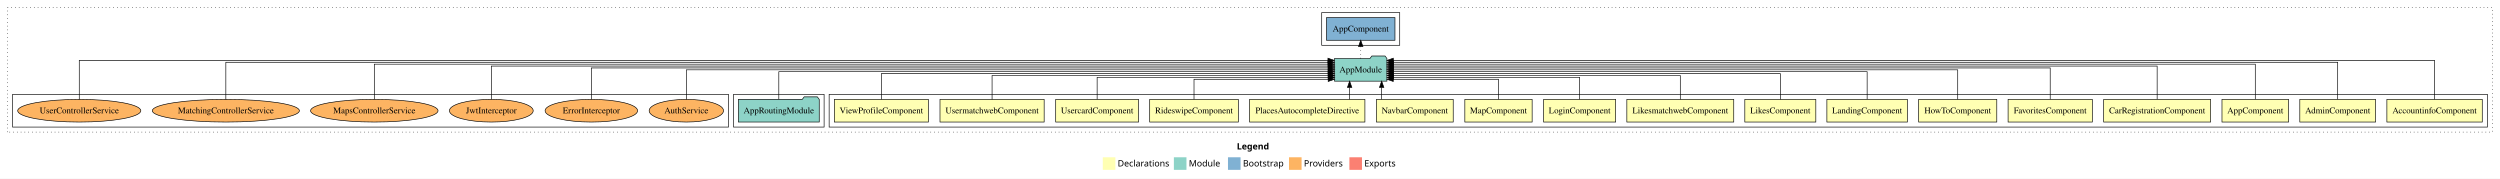
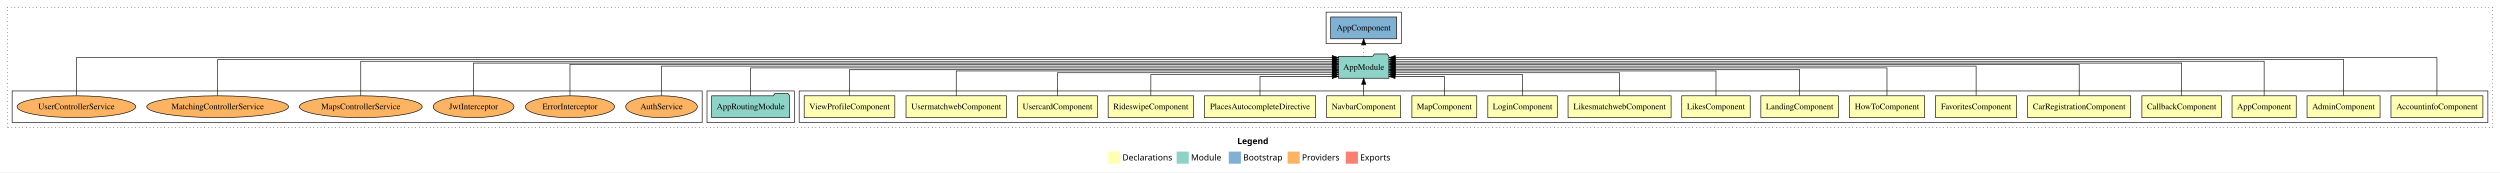
- <svg xmlns="http://www.w3.org/2000/svg" width="3974pt" height="284pt" viewBox="0.00 0.00 3974.00 284.00">
+ <svg xmlns="http://www.w3.org/2000/svg" width="4123pt" height="284pt" viewBox="0.00 0.00 4123.00 284.00">
  <g id="graph0" class="graph" transform="scale(1 1) rotate(0) translate(4 280)">
-     <polygon fill="#ffffff" stroke="transparent" points="-4,4 -4,-280 3970,-280 3970,4 -4,4" />
-     <text text-anchor="start" x="1962.009" y="-42.4" font-family="sans-serif" font-weight="bold" font-size="14.00" fill="#000000">Legend</text>
-     <polygon fill="#ffffb3" stroke="transparent" points="1749,-10 1749,-30 1769,-30 1769,-10 1749,-10" />
-     <text text-anchor="start" x="1772.629" y="-15.4" font-family="sans-serif" font-size="14.00" fill="#000000">  Declarations</text>
-     <polygon fill="#8dd3c7" stroke="transparent" points="1862,-10 1862,-30 1882,-30 1882,-10 1862,-10" />
-     <text text-anchor="start" x="1885.725" y="-15.4" font-family="sans-serif" font-size="14.00" fill="#000000">  Module</text>
-     <polygon fill="#80b1d3" stroke="transparent" points="1948,-10 1948,-30 1968,-30 1968,-10 1948,-10" />
-     <text text-anchor="start" x="1971.781" y="-15.4" font-family="sans-serif" font-size="14.00" fill="#000000">  Bootstrap</text>
-     <polygon fill="#fdb462" stroke="transparent" points="2045,-10 2045,-30 2065,-30 2065,-10 2045,-10" />
-     <text text-anchor="start" x="2068.673" y="-15.4" font-family="sans-serif" font-size="14.00" fill="#000000">  Providers</text>
-     <polygon fill="#fb8072" stroke="transparent" points="2141,-10 2141,-30 2161,-30 2161,-10 2141,-10" />
-     <text text-anchor="start" x="2164.726" y="-15.4" font-family="sans-serif" font-size="14.00" fill="#000000">  Exports</text>
+     <polygon fill="#ffffff" stroke="transparent" points="-4,4 -4,-280 4119,-280 4119,4 -4,4" />
+     <text text-anchor="start" x="2036.509" y="-42.4" font-family="sans-serif" font-weight="bold" font-size="14.00" fill="#000000">Legend</text>
+     <polygon fill="#ffffb3" stroke="transparent" points="1823.5,-10 1823.5,-30 1843.5,-30 1843.5,-10 1823.5,-10" />
+     <text text-anchor="start" x="1847.129" y="-15.4" font-family="sans-serif" font-size="14.00" fill="#000000">  Declarations</text>
+     <polygon fill="#8dd3c7" stroke="transparent" points="1936.5,-10 1936.5,-30 1956.5,-30 1956.5,-10 1936.5,-10" />
+     <text text-anchor="start" x="1960.225" y="-15.4" font-family="sans-serif" font-size="14.00" fill="#000000">  Module</text>
+     <polygon fill="#80b1d3" stroke="transparent" points="2022.5,-10 2022.5,-30 2042.5,-30 2042.5,-10 2022.5,-10" />
+     <text text-anchor="start" x="2046.281" y="-15.4" font-family="sans-serif" font-size="14.00" fill="#000000">  Bootstrap</text>
+     <polygon fill="#fdb462" stroke="transparent" points="2119.5,-10 2119.5,-30 2139.5,-30 2139.5,-10 2119.5,-10" />
+     <text text-anchor="start" x="2143.173" y="-15.4" font-family="sans-serif" font-size="14.00" fill="#000000">  Providers</text>
+     <polygon fill="#fb8072" stroke="transparent" points="2215.5,-10 2215.5,-30 2235.5,-30 2235.5,-10 2215.5,-10" />
+     <text text-anchor="start" x="2239.226" y="-15.4" font-family="sans-serif" font-size="14.00" fill="#000000">  Exports</text>
    <g id="clust1" class="cluster">
-       <polygon fill="none" stroke="#000000" stroke-dasharray="1,5" points="8,-70 8,-268 3958,-268 3958,-70 8,-70" />
+       <polygon fill="none" stroke="#000000" stroke-dasharray="1,5" points="8,-70 8,-268 4107,-268 4107,-70 8,-70" />
    </g>
    <g id="clust2" class="cluster">
-       <polygon fill="none" stroke="#000000" points="1314,-78 1314,-130 3950,-130 3950,-78 1314,-78" />
-     </g>
-     <g id="clust20" class="cluster">
+       <polygon fill="none" stroke="#000000" points="1314,-78 1314,-130 4099,-130 4099,-78 1314,-78" />
+     </g>
+     <g id="clust21" class="cluster">
      <polygon fill="none" stroke="#000000" points="1162,-78 1162,-130 1306,-130 1306,-78 1162,-78" />
    </g>
-     <g id="clust22" class="cluster">
-       <polygon fill="none" stroke="#000000" points="2097,-208 2097,-260 2221,-260 2221,-208 2097,-208" />
-     </g>
    <g id="clust23" class="cluster">
+       <polygon fill="none" stroke="#000000" points="2183,-208 2183,-260 2307,-260 2307,-208 2183,-208" />
+     </g>
+     <g id="clust24" class="cluster">
      <polygon fill="none" stroke="#000000" points="16,-78 16,-130 1154,-130 1154,-78 16,-78" />
    </g>
    <g id="node1" class="node">
-       <polygon fill="#ffffb3" stroke="#000000" points="3941.81,-122 3790.19,-122 3790.19,-86 3941.81,-86 3941.81,-122" />
-       <text text-anchor="middle" x="3866" y="-99.8" font-family="Times,serif" font-size="14.00" fill="#000000">AccountinfoComponent</text>
-     </g>
-     <g id="node18" class="node">
-       <polygon fill="#8dd3c7" stroke="#000000" points="2200.657,-187 2197.657,-191 2176.657,-191 2173.657,-187 2117.343,-187 2117.343,-151 2200.657,-151 2200.657,-187" />
-       <text text-anchor="middle" x="2159" y="-164.8" font-family="Times,serif" font-size="14.00" fill="#000000">AppModule</text>
+       <polygon fill="#ffffb3" stroke="#000000" points="4090.81,-122 3939.19,-122 3939.19,-86 4090.81,-86 4090.81,-122" />
+       <text text-anchor="middle" x="4015" y="-99.8" font-family="Times,serif" font-size="14.00" fill="#000000">AccountinfoComponent</text>
+     </g>
+     <g id="node19" class="node">
+       <polygon fill="#8dd3c7" stroke="#000000" points="2286.657,-187 2283.657,-191 2262.657,-191 2259.657,-187 2203.343,-187 2203.343,-151 2286.657,-151 2286.657,-187" />
+       <text text-anchor="middle" x="2245" y="-164.8" font-family="Times,serif" font-size="14.00" fill="#000000">AppModule</text>
    </g>
    <g id="edge1" class="edge">
-       <path fill="none" stroke="#000000" d="M3866,-122.153C3866,-145.757 3866,-184 3866,-184 3866,-184 2210.772,-184 2210.772,-184" />
-       <polygon fill="#000000" stroke="#000000" points="2210.772,-180.5 2200.772,-184 2210.772,-187.5 2210.772,-180.5" />
+       <path fill="none" stroke="#000000" d="M4015,-122.38C4015,-146.279 4015,-185 4015,-185 4015,-185 2297.007,-185 2297.007,-185" />
+       <polygon fill="#000000" stroke="#000000" points="2297.007,-181.5 2287.007,-185 2297.007,-188.5 2297.007,-181.5" />
    </g>
    <g id="node2" class="node">
-       <polygon fill="#ffffb3" stroke="#000000" points="3772.22,-122 3651.78,-122 3651.78,-86 3772.22,-86 3772.22,-122" />
-       <text text-anchor="middle" x="3712" y="-99.8" font-family="Times,serif" font-size="14.00" fill="#000000">AdminComponent</text>
+       <polygon fill="#ffffb3" stroke="#000000" points="3921.22,-122 3800.78,-122 3800.78,-86 3921.22,-86 3921.22,-122" />
+       <text text-anchor="middle" x="3861" y="-99.8" font-family="Times,serif" font-size="14.00" fill="#000000">AdminComponent</text>
    </g>
    <g id="edge2" class="edge">
-       <path fill="none" stroke="#000000" d="M3712,-122.248C3712,-145.018 3712,-181 3712,-181 3712,-181 2210.941,-181 2210.941,-181" />
-       <polygon fill="#000000" stroke="#000000" points="2210.941,-177.5 2200.941,-181 2210.941,-184.5 2210.941,-177.5" />
+       <path fill="none" stroke="#000000" d="M3861,-122.091C3861,-145.133 3861,-182 3861,-182 3861,-182 2296.981,-182 2296.981,-182" />
+       <polygon fill="#000000" stroke="#000000" points="2296.981,-178.5 2286.981,-182 2296.981,-185.5 2296.981,-178.5" />
    </g>
    <g id="node3" class="node">
-       <polygon fill="#ffffb3" stroke="#000000" points="3633.94,-122 3528.06,-122 3528.06,-86 3633.94,-86 3633.94,-122" />
-       <text text-anchor="middle" x="3581" y="-99.8" font-family="Times,serif" font-size="14.00" fill="#000000">AppComponent</text>
+       <polygon fill="#ffffb3" stroke="#000000" points="3782.94,-122 3677.06,-122 3677.06,-86 3782.94,-86 3782.94,-122" />
+       <text text-anchor="middle" x="3730" y="-99.8" font-family="Times,serif" font-size="14.00" fill="#000000">AppComponent</text>
    </g>
    <g id="edge3" class="edge">
-       <path fill="none" stroke="#000000" d="M3581,-122.292C3581,-144.206 3581,-178 3581,-178 3581,-178 2210.788,-178 2210.788,-178" />
-       <polygon fill="#000000" stroke="#000000" points="2210.788,-174.5 2200.788,-178 2210.788,-181.5 2210.788,-174.5" />
+       <path fill="none" stroke="#000000" d="M3730,-122.155C3730,-144.352 3730,-179 3730,-179 3730,-179 2296.658,-179 2296.658,-179" />
+       <polygon fill="#000000" stroke="#000000" points="2296.658,-175.5 2286.658,-179 2296.658,-182.5 2296.658,-175.5" />
    </g>
    <g id="node4" class="node">
+       <polygon fill="#ffffb3" stroke="#000000" points="3659.594,-122 3528.406,-122 3528.406,-86 3659.594,-86 3659.594,-122" />
+       <text text-anchor="middle" x="3594" y="-99.8" font-family="Times,serif" font-size="14.00" fill="#000000">CallbackComponent</text>
+     </g>
+     <g id="edge4" class="edge">
+       <path fill="none" stroke="#000000" d="M3594,-122.169C3594,-143.498 3594,-176 3594,-176 3594,-176 2296.852,-176 2296.852,-176" />
+       <polygon fill="#000000" stroke="#000000" points="2296.852,-172.5 2286.852,-176 2296.852,-179.5 2296.852,-172.5" />
+     </g>
+     <g id="node5" class="node">
      <polygon fill="#ffffb3" stroke="#000000" points="3509.978,-122 3340.022,-122 3340.022,-86 3509.978,-86 3509.978,-122" />
      <text text-anchor="middle" x="3425" y="-99.8" font-family="Times,serif" font-size="14.00" fill="#000000">CarRegistrationComponent</text>
    </g>
-     <g id="edge4" class="edge">
-       <path fill="none" stroke="#000000" d="M3425,-122.284C3425,-143.321 3425,-175 3425,-175 3425,-175 2210.762,-175 2210.762,-175" />
-       <polygon fill="#000000" stroke="#000000" points="2210.762,-171.5 2200.762,-175 2210.762,-178.5 2210.762,-171.5" />
-     </g>
-     <g id="node5" class="node">
+     <g id="edge5" class="edge">
+       <path fill="none" stroke="#000000" d="M3425,-122.027C3425,-142.767 3425,-174 3425,-174 3425,-174 2296.997,-174 2296.997,-174" />
+       <polygon fill="#000000" stroke="#000000" points="2296.997,-170.5 2286.997,-174 2296.997,-177.5 2296.997,-170.5" />
+     </g>
+     <g id="node6" class="node">
      <polygon fill="#ffffb3" stroke="#000000" points="3321.931,-122 3188.069,-122 3188.069,-86 3321.931,-86 3321.931,-122" />
      <text text-anchor="middle" x="3255" y="-99.8" font-family="Times,serif" font-size="14.00" fill="#000000">FavoritesComponent</text>
    </g>
-     <g id="edge5" class="edge">
-       <path fill="none" stroke="#000000" d="M3255,-122.223C3255,-142.365 3255,-172 3255,-172 3255,-172 2210.959,-172 2210.959,-172" />
-       <polygon fill="#000000" stroke="#000000" points="2210.959,-168.5 2200.959,-172 2210.959,-175.5 2210.959,-168.5" />
-     </g>
-     <g id="node6" class="node">
+     <g id="edge6" class="edge">
+       <path fill="none" stroke="#000000" d="M3255,-122.308C3255,-142.145 3255,-171 3255,-171 3255,-171 2296.794,-171 2296.794,-171" />
+       <polygon fill="#000000" stroke="#000000" points="2296.794,-167.5 2286.794,-171 2296.794,-174.5 2296.794,-167.5" />
+     </g>
+     <g id="node7" class="node">
      <polygon fill="#ffffb3" stroke="#000000" points="3170.098,-122 3045.902,-122 3045.902,-86 3170.098,-86 3170.098,-122" />
      <text text-anchor="middle" x="3108" y="-99.8" font-family="Times,serif" font-size="14.00" fill="#000000">HowToComponent</text>
    </g>
-     <g id="edge6" class="edge">
-       <path fill="none" stroke="#000000" d="M3108,-122.106C3108,-141.339 3108,-169 3108,-169 3108,-169 2210.694,-169 2210.694,-169" />
-       <polygon fill="#000000" stroke="#000000" points="2210.694,-165.5 2200.694,-169 2210.694,-172.5 2210.694,-165.5" />
-     </g>
-     <g id="node7" class="node">
+     <g id="edge7" class="edge">
+       <path fill="none" stroke="#000000" d="M3108,-122.169C3108,-141.09 3108,-168 3108,-168 3108,-168 2296.916,-168 2296.916,-168" />
+       <polygon fill="#000000" stroke="#000000" points="2296.916,-164.5 2286.916,-168 2296.916,-171.5 2296.916,-164.5" />
+     </g>
+     <g id="node8" class="node">
      <polygon fill="#ffffb3" stroke="#000000" points="3027.99,-122 2900.01,-122 2900.01,-86 3027.99,-86 3027.99,-122" />
      <text text-anchor="middle" x="2964" y="-99.8" font-family="Times,serif" font-size="14.00" fill="#000000">LandingComponent</text>
    </g>
-     <g id="edge7" class="edge">
-       <path fill="none" stroke="#000000" d="M2964,-122.267C2964,-140.555 2964,-166 2964,-166 2964,-166 2210.866,-166 2210.866,-166" />
-       <polygon fill="#000000" stroke="#000000" points="2210.866,-162.5 2200.866,-166 2210.866,-169.5 2210.866,-162.5" />
-     </g>
-     <g id="node8" class="node">
+     <g id="edge8" class="edge">
+       <path fill="none" stroke="#000000" d="M2964,-122.302C2964,-140.27 2964,-165 2964,-165 2964,-165 2296.764,-165 2296.764,-165" />
+       <polygon fill="#000000" stroke="#000000" points="2296.764,-161.5 2286.764,-165 2296.764,-168.5 2296.764,-161.5" />
+     </g>
+     <g id="node9" class="node">
      <polygon fill="#ffffb3" stroke="#000000" points="2882.436,-122 2769.564,-122 2769.564,-86 2882.436,-86 2882.436,-122" />
      <text text-anchor="middle" x="2826" y="-99.8" font-family="Times,serif" font-size="14.00" fill="#000000">LikesComponent</text>
    </g>
-     <g id="edge8" class="edge">
-       <path fill="none" stroke="#000000" d="M2826,-122.022C2826,-139.373 2826,-163 2826,-163 2826,-163 2210.724,-163 2210.724,-163" />
-       <polygon fill="#000000" stroke="#000000" points="2210.724,-159.5 2200.724,-163 2210.724,-166.5 2210.724,-159.5" />
-     </g>
-     <g id="node9" class="node">
+     <g id="edge9" class="edge">
+       <path fill="none" stroke="#000000" d="M2826,-122.022C2826,-139.373 2826,-163 2826,-163 2826,-163 2296.784,-163 2296.784,-163" />
+       <polygon fill="#000000" stroke="#000000" points="2296.784,-159.5 2286.784,-163 2296.784,-166.5 2296.784,-159.5" />
+     </g>
+     <g id="node10" class="node">
      <polygon fill="#ffffb3" stroke="#000000" points="2751.966,-122 2582.034,-122 2582.034,-86 2751.966,-86 2751.966,-122" />
      <text text-anchor="middle" x="2667" y="-99.8" font-family="Times,serif" font-size="14.00" fill="#000000">LikesmatchwebComponent</text>
    </g>
-     <g id="edge9" class="edge">
-       <path fill="none" stroke="#000000" d="M2667,-122.027C2667,-138.398 2667,-160 2667,-160 2667,-160 2211.004,-160 2211.004,-160" />
-       <polygon fill="#000000" stroke="#000000" points="2211.004,-156.5 2201.004,-160 2211.004,-163.5 2211.004,-156.5" />
-     </g>
-     <g id="node10" class="node">
+     <g id="edge10" class="edge">
+       <path fill="none" stroke="#000000" d="M2667,-122.027C2667,-138.398 2667,-160 2667,-160 2667,-160 2297.006,-160 2297.006,-160" />
+       <polygon fill="#000000" stroke="#000000" points="2297.006,-156.5 2287.006,-160 2297.006,-163.5 2297.006,-156.5" />
+     </g>
+     <g id="node11" class="node">
      <polygon fill="#ffffb3" stroke="#000000" points="2564.276,-122 2449.724,-122 2449.724,-86 2564.276,-86 2564.276,-122" />
      <text text-anchor="middle" x="2507" y="-99.8" font-family="Times,serif" font-size="14.00" fill="#000000">LoginComponent</text>
    </g>
-     <g id="edge10" class="edge">
-       <path fill="none" stroke="#000000" d="M2507,-122.24C2507,-137.571 2507,-157 2507,-157 2507,-157 2210.977,-157 2210.977,-157" />
-       <polygon fill="#000000" stroke="#000000" points="2210.977,-153.5 2200.977,-157 2210.977,-160.5 2210.977,-153.5" />
-     </g>
-     <g id="node11" class="node">
+     <g id="edge11" class="edge">
+       <path fill="none" stroke="#000000" d="M2507,-122.24C2507,-137.571 2507,-157 2507,-157 2507,-157 2296.804,-157 2296.804,-157" />
+       <polygon fill="#000000" stroke="#000000" points="2296.804,-153.5 2286.804,-157 2296.804,-160.5 2296.804,-153.5" />
+     </g>
+     <g id="node12" class="node">
      <polygon fill="#ffffb3" stroke="#000000" points="2431.492,-122 2324.508,-122 2324.508,-86 2431.492,-86 2431.492,-122" />
      <text text-anchor="middle" x="2378" y="-99.8" font-family="Times,serif" font-size="14.00" fill="#000000">MapComponent</text>
    </g>
-     <g id="edge11" class="edge">
-       <path fill="none" stroke="#000000" d="M2378,-122.051C2378,-136.373 2378,-154 2378,-154 2378,-154 2210.708,-154 2210.708,-154" />
-       <polygon fill="#000000" stroke="#000000" points="2210.708,-150.5 2200.708,-154 2210.708,-157.5 2210.708,-150.5" />
-     </g>
-     <g id="node12" class="node">
+     <g id="edge12" class="edge">
+       <path fill="none" stroke="#000000" d="M2378,-122.051C2378,-136.373 2378,-154 2378,-154 2378,-154 2296.717,-154 2296.717,-154" />
+       <polygon fill="#000000" stroke="#000000" points="2296.717,-150.5 2286.717,-154 2296.717,-157.5 2296.717,-150.5" />
+     </g>
+     <g id="node13" class="node">
      <polygon fill="#ffffb3" stroke="#000000" points="2306.03,-122 2183.97,-122 2183.97,-86 2306.03,-86 2306.03,-122" />
      <text text-anchor="middle" x="2245" y="-99.8" font-family="Times,serif" font-size="14.00" fill="#000000">NavbarComponent</text>
    </g>
-     <g id="edge12" class="edge">
-       <path fill="none" stroke="#000000" d="M2192.282,-122.106C2192.282,-122.106 2192.282,-140.991 2192.282,-140.991" />
-       <polygon fill="#000000" stroke="#000000" points="2188.782,-140.991 2192.282,-150.991 2195.782,-140.991 2188.782,-140.991" />
-     </g>
-     <g id="node13" class="node">
+     <g id="edge13" class="edge">
+       <path fill="none" stroke="#000000" d="M2245,-122.106C2245,-122.106 2245,-140.991 2245,-140.991" />
+       <polygon fill="#000000" stroke="#000000" points="2241.5,-140.991 2245,-150.991 2248.5,-140.991 2241.5,-140.991" />
+     </g>
+     <g id="node14" class="node">
      <polygon fill="#ffffb3" stroke="#000000" points="2165.657,-122 1982.343,-122 1982.343,-86 2165.657,-86 2165.657,-122" />
      <text text-anchor="middle" x="2074" y="-99.8" font-family="Times,serif" font-size="14.00" fill="#000000">PlacesAutocompleteDirective</text>
    </g>
-     <g id="edge13" class="edge">
-       <path fill="none" stroke="#000000" d="M2141.375,-122.106C2141.375,-122.106 2141.375,-140.991 2141.375,-140.991" />
-       <polygon fill="#000000" stroke="#000000" points="2137.875,-140.991 2141.375,-150.991 2144.875,-140.991 2137.875,-140.991" />
-     </g>
-     <g id="node14" class="node">
+     <g id="edge14" class="edge">
+       <path fill="none" stroke="#000000" d="M2074,-122.051C2074,-136.373 2074,-154 2074,-154 2074,-154 2193.169,-154 2193.169,-154" />
+       <polygon fill="#000000" stroke="#000000" points="2193.169,-157.5 2203.169,-154 2193.169,-150.5 2193.169,-157.5" />
+     </g>
+     <g id="node15" class="node">
      <polygon fill="#ffffb3" stroke="#000000" points="1964.431,-122 1823.569,-122 1823.569,-86 1964.431,-86 1964.431,-122" />
      <text text-anchor="middle" x="1894" y="-99.8" font-family="Times,serif" font-size="14.00" fill="#000000">RideswipeComponent</text>
    </g>
-     <g id="edge14" class="edge">
-       <path fill="none" stroke="#000000" d="M1894,-122.051C1894,-136.373 1894,-154 1894,-154 1894,-154 2107.302,-154 2107.302,-154" />
-       <polygon fill="#000000" stroke="#000000" points="2107.302,-157.5 2117.302,-154 2107.302,-150.5 2107.302,-157.5" />
-     </g>
-     <g id="node15" class="node">
+     <g id="edge15" class="edge">
+       <path fill="none" stroke="#000000" d="M1894,-122.24C1894,-137.571 1894,-157 1894,-157 1894,-157 2193.01,-157 2193.01,-157" />
+       <polygon fill="#000000" stroke="#000000" points="2193.01,-160.5 2203.01,-157 2193.01,-153.5 2193.01,-160.5" />
+     </g>
+     <g id="node16" class="node">
      <polygon fill="#ffffb3" stroke="#000000" points="1805.849,-122 1674.151,-122 1674.151,-86 1805.849,-86 1805.849,-122" />
      <text text-anchor="middle" x="1740" y="-99.8" font-family="Times,serif" font-size="14.00" fill="#000000">UsercardComponent</text>
    </g>
-     <g id="edge15" class="edge">
-       <path fill="none" stroke="#000000" d="M1740,-122.24C1740,-137.571 1740,-157 1740,-157 1740,-157 2107.293,-157 2107.293,-157" />
-       <polygon fill="#000000" stroke="#000000" points="2107.293,-160.5 2117.293,-157 2107.293,-153.5 2107.293,-160.5" />
-     </g>
-     <g id="node16" class="node">
+     <g id="edge16" class="edge">
+       <path fill="none" stroke="#000000" d="M1740,-122.027C1740,-138.398 1740,-160 1740,-160 1740,-160 2193.244,-160 2193.244,-160" />
+       <polygon fill="#000000" stroke="#000000" points="2193.244,-163.5 2203.244,-160 2193.244,-156.5 2193.244,-163.5" />
+     </g>
+     <g id="node17" class="node">
      <polygon fill="#ffffb3" stroke="#000000" points="1655.791,-122 1490.209,-122 1490.209,-86 1655.791,-86 1655.791,-122" />
      <text text-anchor="middle" x="1573" y="-99.8" font-family="Times,serif" font-size="14.00" fill="#000000">UsermatchwebComponent</text>
    </g>
-     <g id="edge16" class="edge">
-       <path fill="none" stroke="#000000" d="M1573,-122.027C1573,-138.398 1573,-160 1573,-160 1573,-160 2107.326,-160 2107.326,-160" />
-       <polygon fill="#000000" stroke="#000000" points="2107.326,-163.5 2117.326,-160 2107.326,-156.5 2107.326,-163.5" />
-     </g>
-     <g id="node17" class="node">
+     <g id="edge17" class="edge">
+       <path fill="none" stroke="#000000" d="M1573,-122.022C1573,-139.373 1573,-163 1573,-163 1573,-163 2193.217,-163 2193.217,-163" />
+       <polygon fill="#000000" stroke="#000000" points="2193.217,-166.5 2203.217,-163 2193.217,-159.5 2193.217,-166.5" />
+     </g>
+     <g id="node18" class="node">
      <polygon fill="#ffffb3" stroke="#000000" points="1471.751,-122 1322.249,-122 1322.249,-86 1471.751,-86 1471.751,-122" />
      <text text-anchor="middle" x="1397" y="-99.8" font-family="Times,serif" font-size="14.00" fill="#000000">ViewProfileComponent</text>
    </g>
-     <g id="edge17" class="edge">
-       <path fill="none" stroke="#000000" d="M1397,-122.022C1397,-139.373 1397,-163 1397,-163 1397,-163 2107.219,-163 2107.219,-163" />
-       <polygon fill="#000000" stroke="#000000" points="2107.219,-166.5 2117.219,-163 2107.219,-159.5 2107.219,-166.5" />
+     <g id="edge18" class="edge">
+       <path fill="none" stroke="#000000" d="M1397,-122.302C1397,-140.27 1397,-165 1397,-165 1397,-165 2193.237,-165 2193.237,-165" />
+       <polygon fill="#000000" stroke="#000000" points="2193.237,-168.5 2203.237,-165 2193.237,-161.5 2193.237,-168.5" />
+     </g>
+     <g id="node21" class="node">
+       <polygon fill="#80b1d3" stroke="#000000" points="2299.439,-252 2190.561,-252 2190.561,-216 2299.439,-216 2299.439,-252" />
+       <text text-anchor="middle" x="2245" y="-229.8" font-family="Times,serif" font-size="14.00" fill="#000000">AppComponent </text>
+     </g>
+     <g id="edge20" class="edge">
+       <path fill="none" stroke="#000000" stroke-dasharray="1,5" d="M2245,-187.106C2245,-187.106 2245,-205.991 2245,-205.991" />
+       <polygon fill="#000000" stroke="#000000" points="2241.5,-205.991 2245,-215.991 2248.5,-205.991 2241.5,-205.991" />
    </g>
    <g id="node20" class="node">
-       <polygon fill="#80b1d3" stroke="#000000" points="2213.439,-252 2104.561,-252 2104.561,-216 2213.439,-216 2213.439,-252" />
-       <text text-anchor="middle" x="2159" y="-229.8" font-family="Times,serif" font-size="14.00" fill="#000000">AppComponent </text>
-     </g>
-     <g id="edge19" class="edge">
-       <path fill="none" stroke="#000000" stroke-dasharray="1,5" d="M2159,-187.106C2159,-187.106 2159,-205.991 2159,-205.991" />
-       <polygon fill="#000000" stroke="#000000" points="2155.5,-205.991 2159,-215.991 2162.5,-205.991 2155.5,-205.991" />
-     </g>
-     <g id="node19" class="node">
      <polygon fill="#8dd3c7" stroke="#000000" points="1298.274,-122 1295.274,-126 1274.274,-126 1271.274,-122 1169.726,-122 1169.726,-86 1298.274,-86 1298.274,-122" />
      <text text-anchor="middle" x="1234" y="-99.8" font-family="Times,serif" font-size="14.00" fill="#000000">AppRoutingModule</text>
    </g>
-     <g id="edge18" class="edge">
-       <path fill="none" stroke="#000000" d="M1234,-122.267C1234,-140.555 1234,-166 1234,-166 1234,-166 2107.155,-166 2107.155,-166" />
-       <polygon fill="#000000" stroke="#000000" points="2107.155,-169.5 2117.155,-166 2107.155,-162.5 2107.155,-169.5" />
-     </g>
-     <g id="node21" class="node">
+     <g id="edge19" class="edge">
+       <path fill="none" stroke="#000000" d="M1234,-122.169C1234,-141.09 1234,-168 1234,-168 1234,-168 2193.165,-168 2193.165,-168" />
+       <polygon fill="#000000" stroke="#000000" points="2193.165,-171.5 2203.165,-168 2193.165,-164.5 2193.165,-171.5" />
+     </g>
+     <g id="node22" class="node">
      <ellipse fill="#fdb462" stroke="#000000" cx="1087" cy="-104" rx="59.108" ry="18" />
      <text text-anchor="middle" x="1087" y="-99.8" font-family="Times,serif" font-size="14.00" fill="#000000">AuthService</text>
    </g>
-     <g id="edge20" class="edge">
-       <path fill="none" stroke="#000000" d="M1087,-122.106C1087,-141.339 1087,-169 1087,-169 1087,-169 2107.305,-169 2107.305,-169" />
-       <polygon fill="#000000" stroke="#000000" points="2107.305,-172.5 2117.305,-169 2107.305,-165.5 2107.305,-172.5" />
-     </g>
-     <g id="node22" class="node">
+     <g id="edge21" class="edge">
+       <path fill="none" stroke="#000000" d="M1087,-122.308C1087,-142.145 1087,-171 1087,-171 1087,-171 2193.102,-171 2193.102,-171" />
+       <polygon fill="#000000" stroke="#000000" points="2193.102,-174.5 2203.102,-171 2193.102,-167.5 2193.102,-174.5" />
+     </g>
+     <g id="node23" class="node">
      <ellipse fill="#fdb462" stroke="#000000" cx="936" cy="-104" rx="73.533" ry="18" />
      <text text-anchor="middle" x="936" y="-99.8" font-family="Times,serif" font-size="14.00" fill="#000000">ErrorInterceptor</text>
    </g>
-     <g id="edge21" class="edge">
-       <path fill="none" stroke="#000000" d="M936,-122.223C936,-142.365 936,-172 936,-172 936,-172 2107.255,-172 2107.255,-172" />
-       <polygon fill="#000000" stroke="#000000" points="2107.255,-175.5 2117.255,-172 2107.255,-168.5 2107.255,-175.5" />
-     </g>
-     <g id="node23" class="node">
+     <g id="edge22" class="edge">
+       <path fill="none" stroke="#000000" d="M936,-122.027C936,-142.767 936,-174 936,-174 936,-174 2193.297,-174 2193.297,-174" />
+       <polygon fill="#000000" stroke="#000000" points="2193.297,-177.5 2203.297,-174 2193.297,-170.5 2193.297,-177.5" />
+     </g>
+     <g id="node24" class="node">
      <ellipse fill="#fdb462" stroke="#000000" cx="777" cy="-104" rx="66.609" ry="18" />
      <text text-anchor="middle" x="777" y="-99.8" font-family="Times,serif" font-size="14.00" fill="#000000">JwtInterceptor</text>
    </g>
-     <g id="edge22" class="edge">
-       <path fill="none" stroke="#000000" d="M777,-122.284C777,-143.321 777,-175 777,-175 777,-175 2107.263,-175 2107.263,-175" />
-       <polygon fill="#000000" stroke="#000000" points="2107.263,-178.5 2117.263,-175 2107.263,-171.5 2107.263,-178.5" />
-     </g>
-     <g id="node24" class="node">
+     <g id="edge23" class="edge">
+       <path fill="none" stroke="#000000" d="M777,-122.169C777,-143.498 777,-176 777,-176 777,-176 2193.04,-176 2193.04,-176" />
+       <polygon fill="#000000" stroke="#000000" points="2193.04,-179.5 2203.04,-176 2193.04,-172.5 2193.04,-179.5" />
+     </g>
+     <g id="node25" class="node">
      <ellipse fill="#fdb462" stroke="#000000" cx="591" cy="-104" rx="101.279" ry="18" />
      <text text-anchor="middle" x="591" y="-99.8" font-family="Times,serif" font-size="14.00" fill="#000000">MapsControllerService</text>
    </g>
-     <g id="edge23" class="edge">
-       <path fill="none" stroke="#000000" d="M591,-122.292C591,-144.206 591,-178 591,-178 591,-178 2107.06,-178 2107.06,-178" />
-       <polygon fill="#000000" stroke="#000000" points="2107.06,-181.5 2117.06,-178 2107.06,-174.5 2107.06,-181.5" />
-     </g>
-     <g id="node25" class="node">
+     <g id="edge24" class="edge">
+       <path fill="none" stroke="#000000" d="M591,-122.155C591,-144.352 591,-179 591,-179 591,-179 2193.287,-179 2193.287,-179" />
+       <polygon fill="#000000" stroke="#000000" points="2193.287,-182.5 2203.287,-179 2193.287,-175.5 2193.287,-182.5" />
+     </g>
+     <g id="node26" class="node">
      <ellipse fill="#fdb462" stroke="#000000" cx="355" cy="-104" rx="116.891" ry="18" />
      <text text-anchor="middle" x="355" y="-99.8" font-family="Times,serif" font-size="14.00" fill="#000000">MatchingControllerService</text>
    </g>
-     <g id="edge24" class="edge">
-       <path fill="none" stroke="#000000" d="M355,-122.248C355,-145.018 355,-181 355,-181 355,-181 2107.063,-181 2107.063,-181" />
-       <polygon fill="#000000" stroke="#000000" points="2107.063,-184.5 2117.063,-181 2107.063,-177.5 2107.063,-184.5" />
-     </g>
-     <g id="node26" class="node">
+     <g id="edge25" class="edge">
+       <path fill="none" stroke="#000000" d="M355,-122.091C355,-145.133 355,-182 355,-182 355,-182 2193.322,-182 2193.322,-182" />
+       <polygon fill="#000000" stroke="#000000" points="2193.322,-185.5 2203.322,-182 2193.322,-178.5 2193.322,-185.5" />
+     </g>
+     <g id="node27" class="node">
      <ellipse fill="#fdb462" stroke="#000000" cx="122" cy="-104" rx="97.827" ry="18" />
      <text text-anchor="middle" x="122" y="-99.8" font-family="Times,serif" font-size="14.00" fill="#000000">UserControllerService</text>
    </g>
-     <g id="edge25" class="edge">
-       <path fill="none" stroke="#000000" d="M122,-122.153C122,-145.757 122,-184 122,-184 122,-184 2106.922,-184 2106.922,-184" />
-       <polygon fill="#000000" stroke="#000000" points="2106.922,-187.5 2116.922,-184 2106.922,-180.5 2106.922,-187.5" />
+     <g id="edge26" class="edge">
+       <path fill="none" stroke="#000000" d="M122,-122.38C122,-146.279 122,-185 122,-185 122,-185 2193.07,-185 2193.07,-185" />
+       <polygon fill="#000000" stroke="#000000" points="2193.07,-188.5 2203.07,-185 2193.07,-181.5 2193.07,-188.5" />
    </g>
  </g>
</svg>
